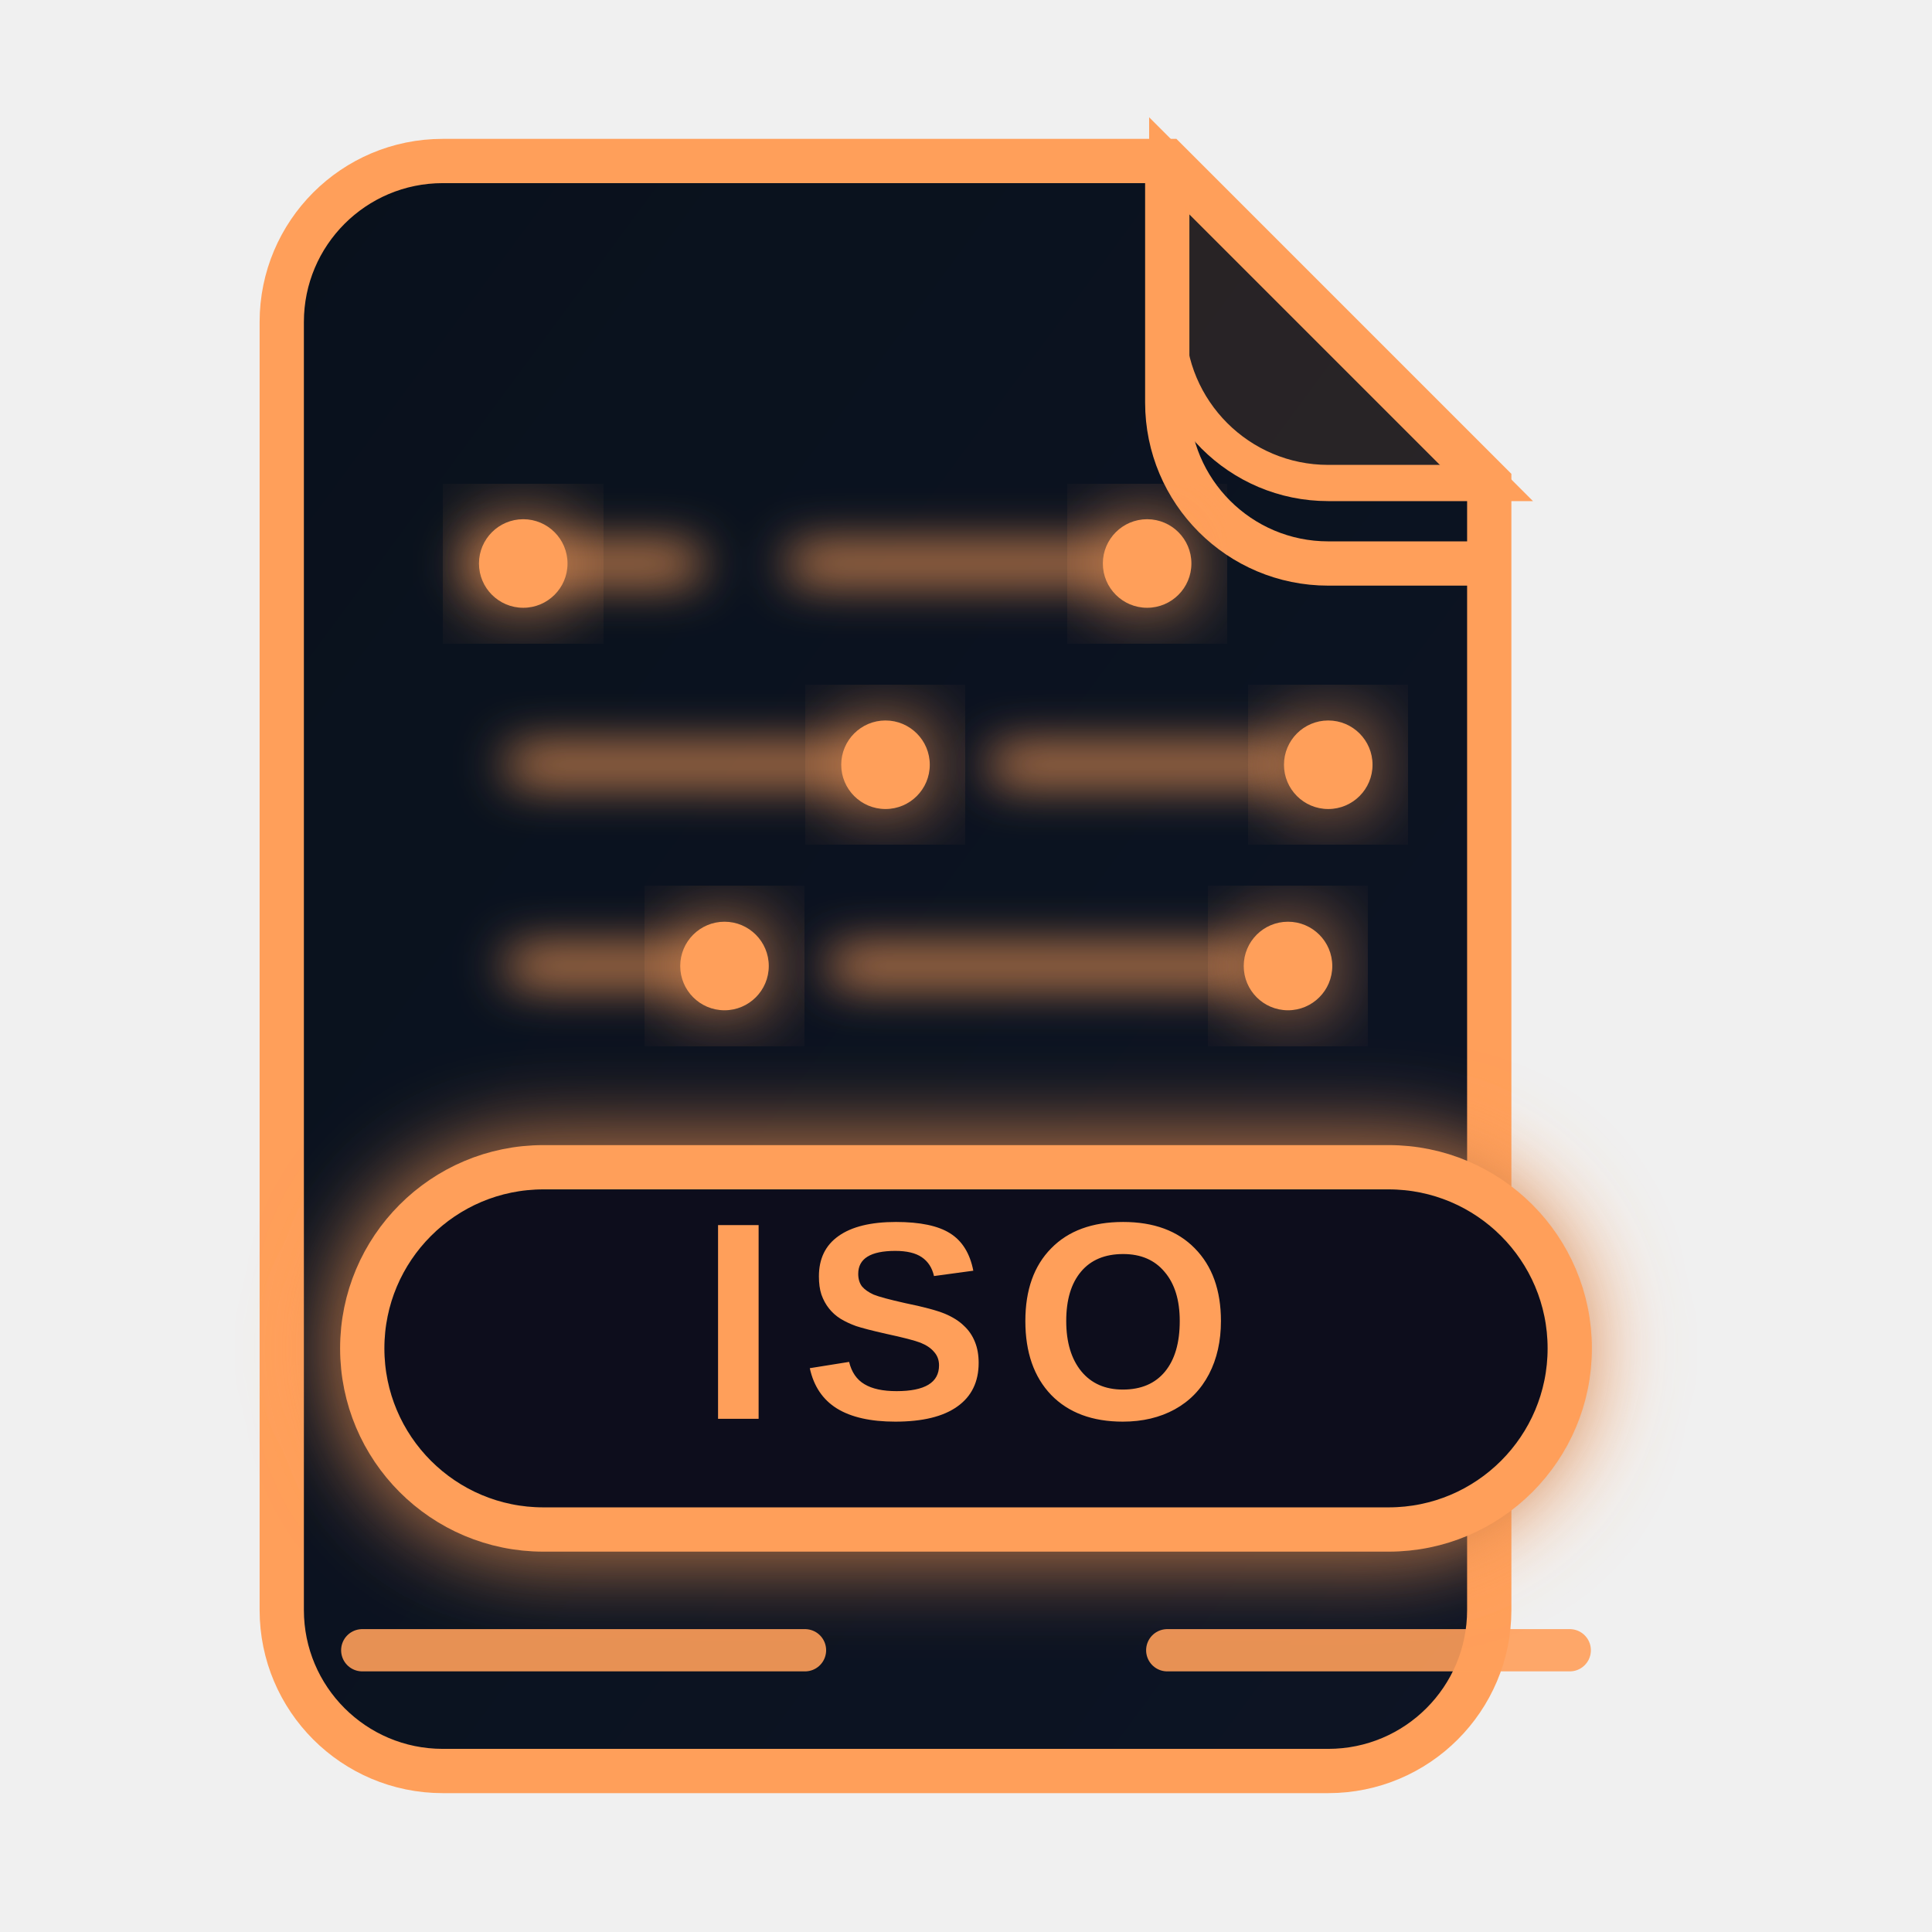
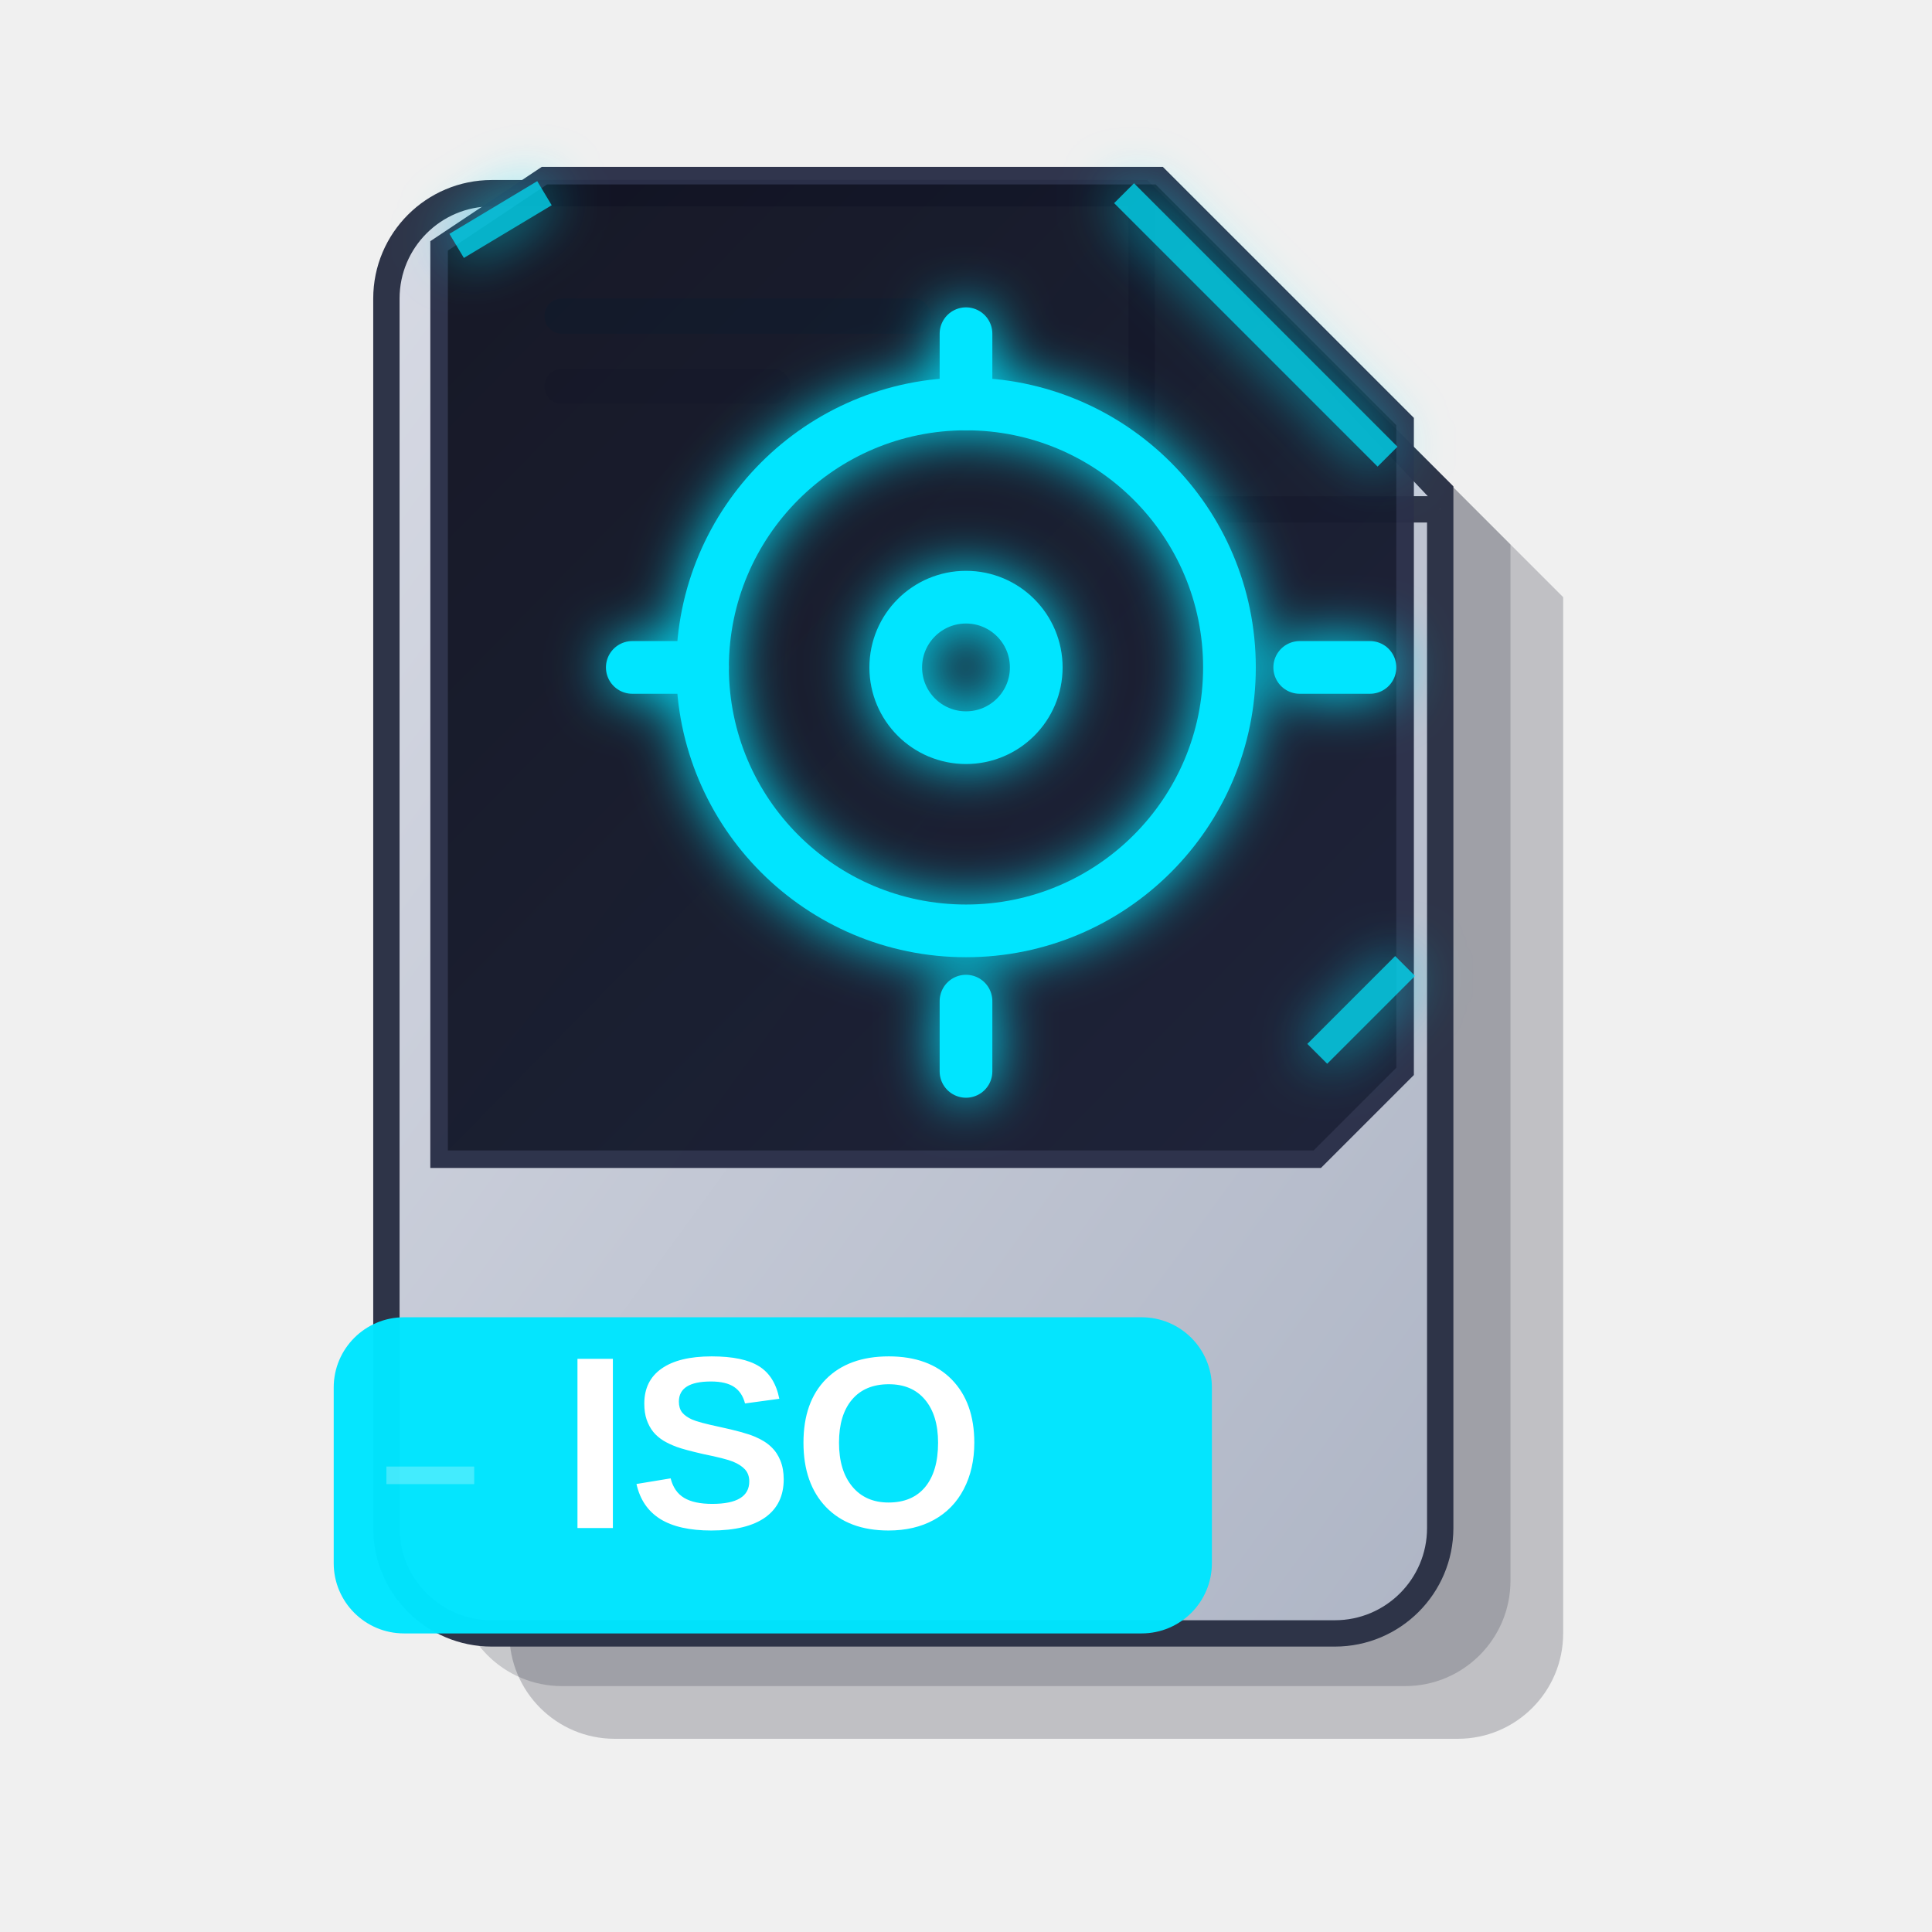
- <svg xmlns="http://www.w3.org/2000/svg" viewBox="0 0 96 96" role="img" aria-label="ISO">
+ <svg xmlns="http://www.w3.org/2000/svg" width="256" height="256" viewBox="0 0 188 220" role="img" aria-label="ISO file icon">
  <defs>
-     <linearGradient id="bg" x1="0" y1="0" x2="1" y2="1">
-       <stop offset="0%" stop-color="#09111c" />
-       <stop offset="100%" stop-color="#0d1424" />
-     </linearGradient>
-     <filter id="glow" x="-40%" y="-40%" width="180%" height="180%">
-       <feGaussianBlur stdDeviation="2.2" result="b" />
+     <filter id="glow" x="-50%" y="-50%" width="200%" height="200%">
+       <feGaussianBlur stdDeviation="3.2" result="blur" />
      <feMerge>
-         <feMergeNode in="b" />
+         <feMergeNode in="blur" />
        <feMergeNode in="SourceGraphic" />
      </feMerge>
    </filter>
-     <filter id="soft" x="-40%" y="-40%" width="180%" height="180%">
-       <feGaussianBlur stdDeviation="1.2" />
-     </filter>
+     <linearGradient id="panel" x1="0" x2="1" y1="0" y2="1">
+       <stop offset="0%" stop-color="#101321" />
+       <stop offset="100%" stop-color="#1b2035" />
+     </linearGradient>
+     <linearGradient id="paper" x1="0" x2="1" y1="0" y2="1">
+       <stop offset="0%" stop-color="#d7dae4" />
+       <stop offset="100%" stop-color="#aeb5c5" />
+     </linearGradient>
  </defs>
-   <path d="M22 8h36l16 16v56a8 8 0 0 1-8 8H22a8 8 0 0 1-8-8V16a8 8 0 0 1 8-8z" fill="url(#bg)" stroke="#ff9f5a" stroke-width="2.2" />
-   <path d="M58 8v12a8 8 0 0 0 8 8h8" fill="none" stroke="#ff9f5a" stroke-width="2.2" />
-   <path d="M58 8l16 16H66a8 8 0 0 1-8-8V8z" fill="#ff9f5a" fill-opacity="0.12" stroke="#ff9f5a" stroke-width="1.8" />
-   <path d="M24 28h10m6 0h17m-31 10h18m6 0h14m-38 10h10m6 0h20" stroke="#ff9f5a" stroke-width="1.7" stroke-linecap="round" opacity="0.9" filter="url(#soft)" />
-   <circle cx="26" cy="28" r="2.2" fill="#ff9f5a" filter="url(#glow)" />
-   <circle cx="57" cy="28" r="2.2" fill="#ff9f5a" filter="url(#glow)" />
-   <circle cx="44" cy="38" r="2.2" fill="#ff9f5a" filter="url(#glow)" />
-   <circle cx="66" cy="38" r="2.2" fill="#ff9f5a" filter="url(#glow)" />
-   <circle cx="36" cy="48" r="2.2" fill="#ff9f5a" filter="url(#glow)" />
-   <circle cx="64" cy="48" r="2.2" fill="#ff9f5a" filter="url(#glow)" />
-   <rect x="18" y="58" width="60" height="18" rx="9" fill="#08111f" stroke="#ff9f5a" stroke-width="2.2" filter="url(#glow)" />
-   <text x="48" y="70.5" text-anchor="middle" font-family="Arial, Helvetica, sans-serif" font-size="14" font-weight="700" letter-spacing="1.2" fill="#ff9f5a">ISO</text>
-   <path d="M18 82h22m18 0h20" stroke="#ff9f5a" stroke-width="2.1" stroke-linecap="round" opacity="0.9" />
+   <path d="M40 22h74l34 34v118a12 12 0 0 1-12 12H40a12 12 0 0 1-12-12V34a12 12 0 0 1 12-12z" fill="#15192a" opacity=".22" transform="translate(14 12)" />
+   <path d="M40 22h74l34 34v118a12 12 0 0 1-12 12H40a12 12 0 0 1-12-12V34a12 12 0 0 1 12-12z" fill="#0d1020" opacity=".18" transform="translate(8 6)" />
+   <path d="M40 22h74l34 34v118a12 12 0 0 1-12 12H40a12 12 0 0 1-12-12V34a12 12 0 0 1 12-12z" fill="url(#paper)" stroke="#2e3448" stroke-width="3" />
+   <path d="M114 22v28a8 8 0 0 0 8 8h26" fill="#c7ccda" stroke="#2e3448" stroke-width="3" />
+   <path d="M48 36h40" stroke="#00e5ff" stroke-width="4" stroke-linecap="round" opacity=".85" />
+   <path d="M48 44h24" stroke="#2d3348" stroke-width="4" stroke-linecap="round" opacity=".35" />
+   <path d="M34 28l12-8h70l28 28v74l-10 10H34z" fill="url(#panel)" opacity=".97" stroke="#2a2f48" stroke-width="2" />
+   <path d="M36 28l10-6M134 120l10-10M112 22l30 30" stroke="#00e5ff" stroke-width="3.2" opacity=".75" filter="url(#glow)" />
+   <g filter="url(#glow)">
+     <circle cx="94" cy="76" r="30" fill="none" stroke="#00e5ff" stroke-width="6" />
+     <circle cx="94" cy="76" r="8" fill="none" stroke="#00e5ff" stroke-width="6" />
+     <path d="M94 46v-8M94 114v8M64 76h-8M132 76h8" stroke="#00e5ff" stroke-width="6" stroke-linecap="round" />
+   </g>
+   <g transform="translate(22 150)">
+     <rect x="0" y="0" width="100" height="36" rx="8" fill="#00e5ff" opacity=".98" />
+     <path d="M6 18h10" stroke="#ffffff" stroke-width="2" opacity=".25" />
+     <text x="50" y="24" text-anchor="middle" font-family="Arial, Helvetica, sans-serif" font-size="28" font-weight="700" fill="#ffffff">ISO</text>
+   </g>
</svg>
